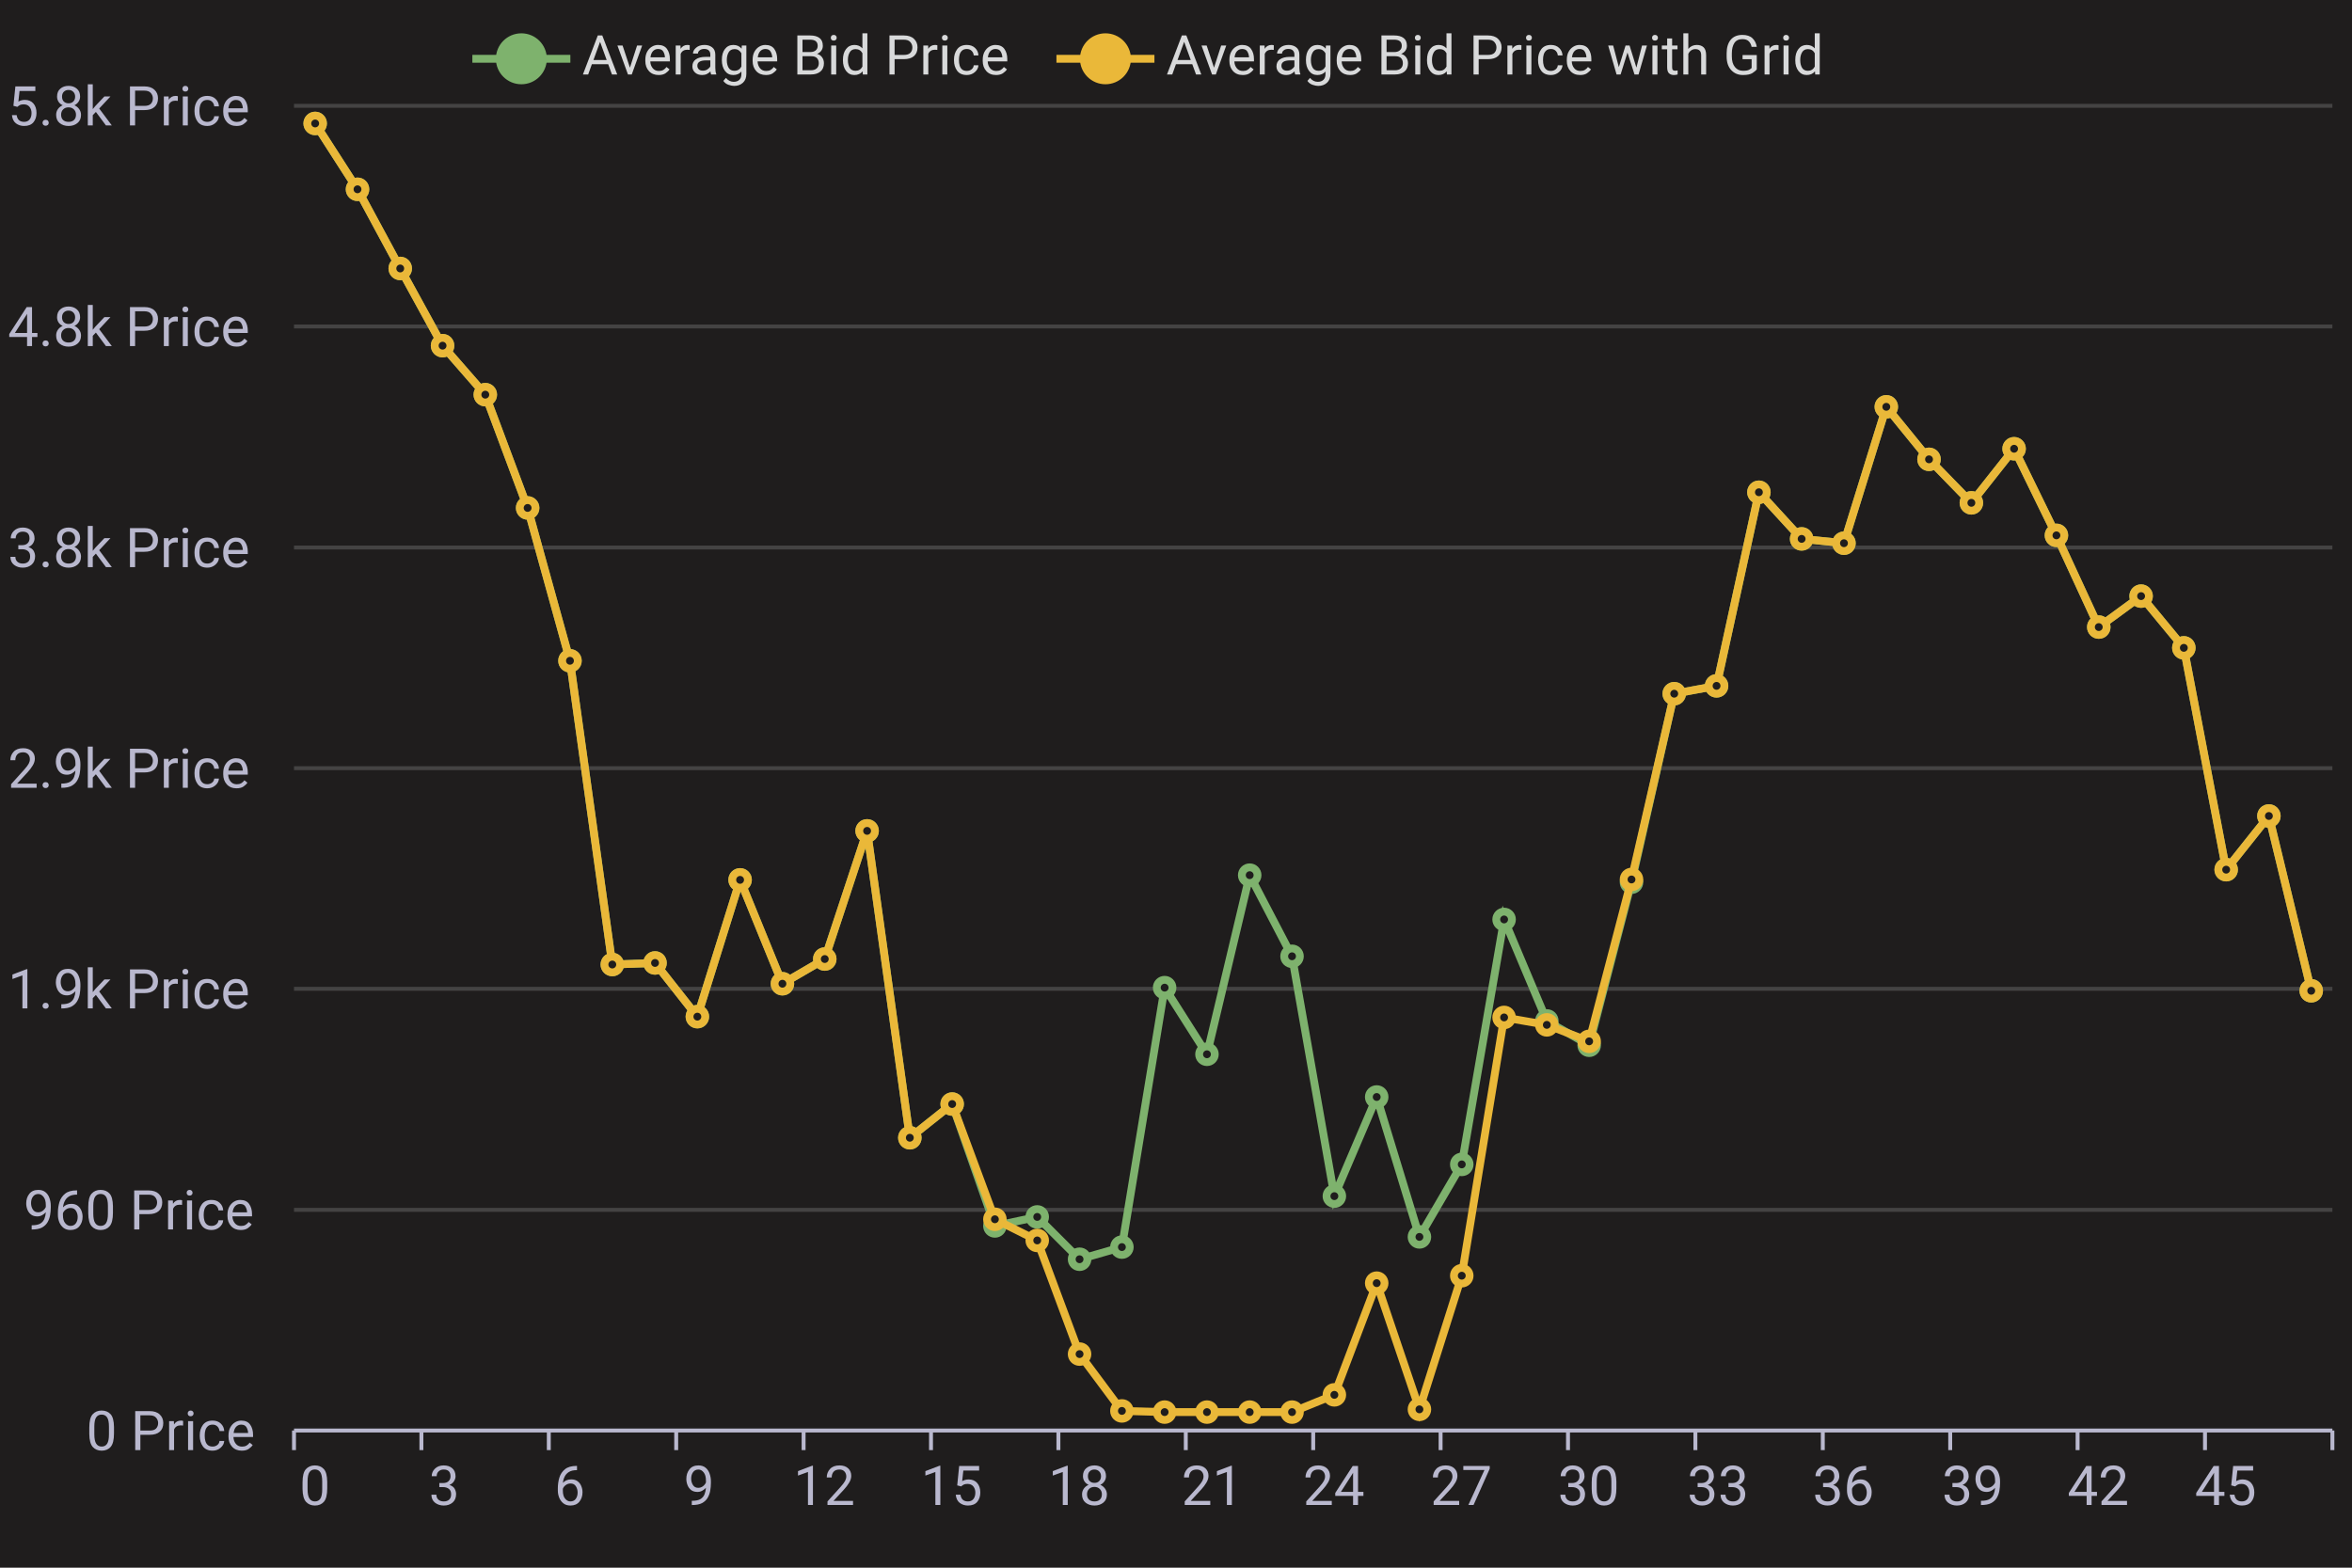
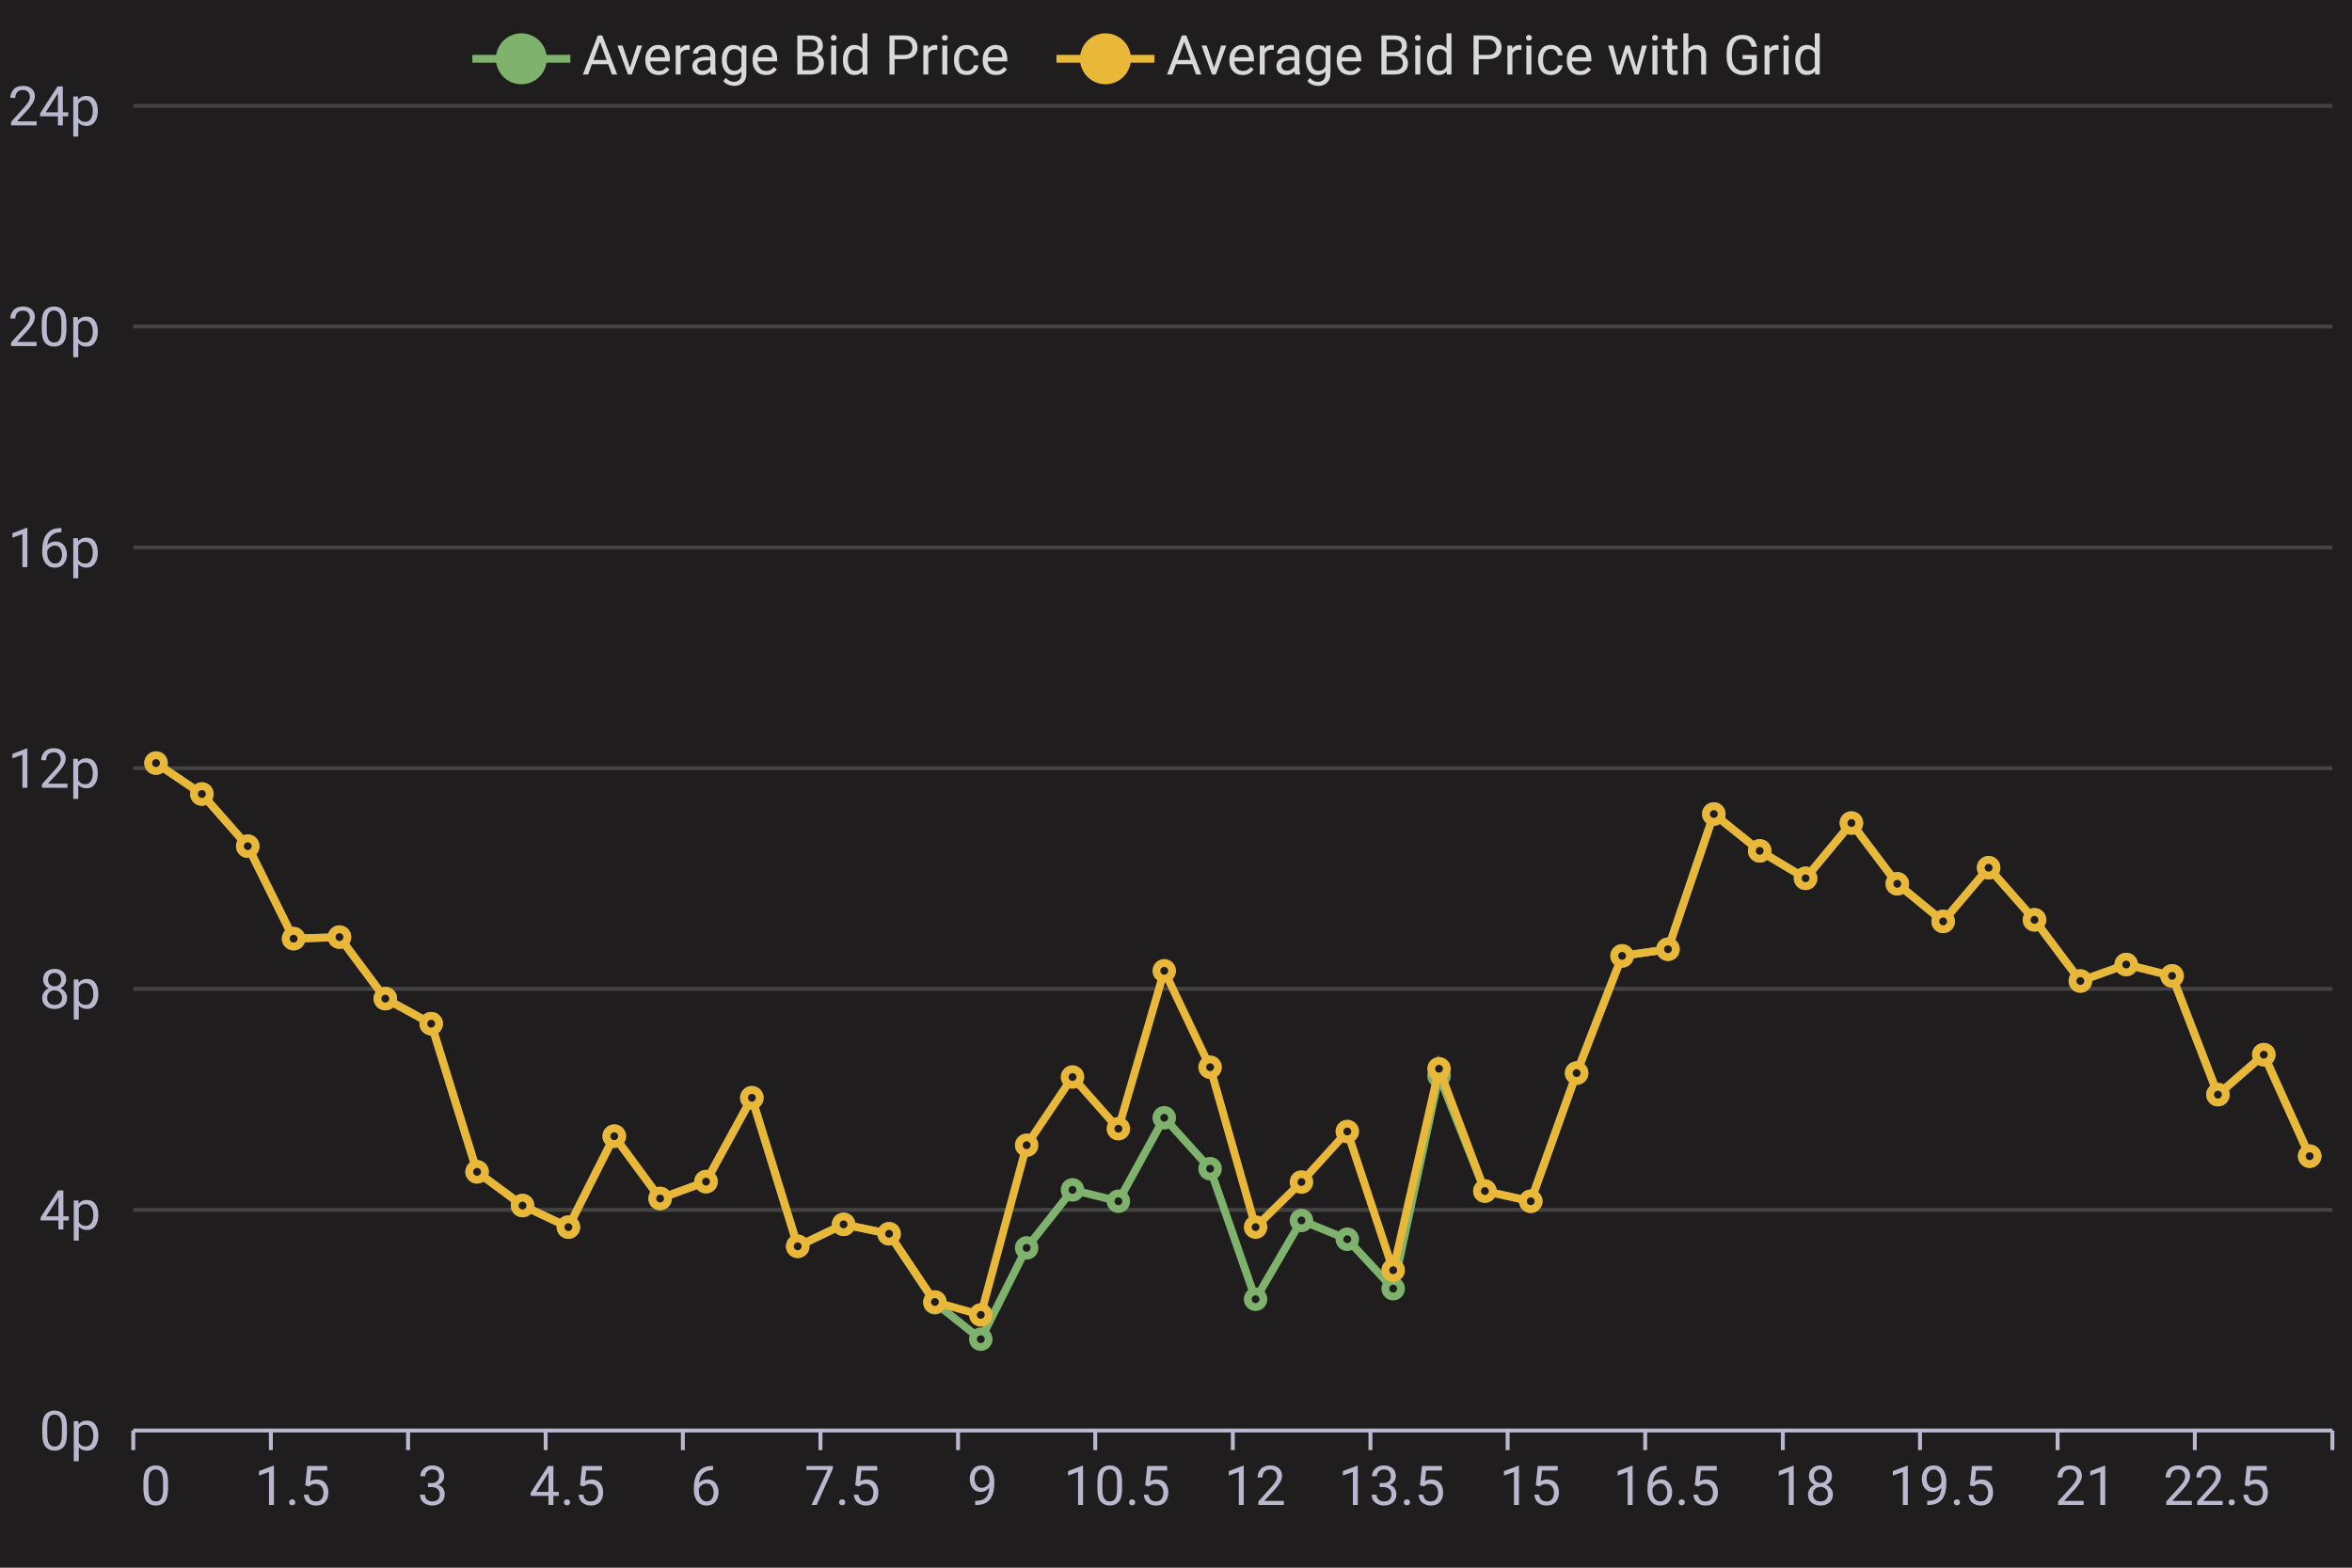
<svg xmlns="http://www.w3.org/2000/svg" width="600" height="400" viewBox="0 0 600 400">
  <rect x="0" y="0" width="600" height="400" fill="#1F1D1D" />
  <g>
    <line stroke-width="2" x1="120.5" y1="15" x2="145.5" y2="15" stroke="#7EB26D" />
    <circle cx="133" cy="15" r="5.5" stroke-width="2" stroke="#7EB26D" fill="#7EB26D" />
    <text font-size="14" x="148.5" y="19" font-family="Roboto" fill="#D8D9DA">
Average Bid Price
</text>
  </g>
  <g>
    <line stroke-width="2" x1="269.5" y1="15" x2="294.5" y2="15" stroke="#EAB839" />
    <circle cx="282" cy="15" r="5.5" stroke-width="2" stroke="#EAB839" fill="#EAB839" />
    <text font-size="14" x="297.5" y="19" font-family="Roboto" fill="#D8D9DA">
Average Bid Price with Grid
</text>
  </g>
  <g stroke="#444343">
-     <line stroke-width="1" x1="75" y1="27" x2="595" y2="27" />
-     <line stroke-width="1" x1="75" y1="83.3" x2="595" y2="83.3" />
-     <line stroke-width="1" x1="75" y1="139.7" x2="595" y2="139.7" />
-     <line stroke-width="1" x1="75" y1="196" x2="595" y2="196" />
-     <line stroke-width="1" x1="75" y1="252.3" x2="595" y2="252.3" />
-     <line stroke-width="1" x1="75" y1="308.7" x2="595" y2="308.7" />
+     <line stroke-width="1" x1="34" y1="27" x2="595" y2="27" />
+     <line stroke-width="1" x1="34" y1="83.3" x2="595" y2="83.3" />
+     <line stroke-width="1" x1="34" y1="139.7" x2="595" y2="139.7" />
+     <line stroke-width="1" x1="34" y1="196" x2="595" y2="196" />
+     <line stroke-width="1" x1="34" y1="252.3" x2="595" y2="252.3" />
+     <line stroke-width="1" x1="34" y1="308.7" x2="595" y2="308.7" />
  </g>
  <g>
    <text font-size="14" x="2" y="32" font-family="Roboto" fill="#B9B8CE">
- 5.8k Price
+ 24p
</text>
    <text font-size="14" x="2" y="88.3" font-family="Roboto" fill="#B9B8CE">
- 4.8k Price
+ 20p
</text>
    <text font-size="14" x="2" y="144.7" font-family="Roboto" fill="#B9B8CE">
- 3.8k Price
+ 16p
</text>
    <text font-size="14" x="2" y="201" font-family="Roboto" fill="#B9B8CE">
- 2.9k Price
- </text>
-     <text font-size="14" x="2" y="257.3" font-family="Roboto" fill="#B9B8CE">
- 1.9k Price
- </text>
-     <text font-size="14" x="6" y="313.7" font-family="Roboto" fill="#B9B8CE">
- 960 Price
- </text>
-     <text font-size="14" x="22" y="370" font-family="Roboto" fill="#B9B8CE">
- 0 Price
+ 12p
+ </text>
+     <text font-size="14" x="10" y="257.3" font-family="Roboto" fill="#B9B8CE">
+ 8p
+ </text>
+     <text font-size="14" x="10" y="313.7" font-family="Roboto" fill="#B9B8CE">
+ 4p
+ </text>
+     <text font-size="14" x="10" y="370" font-family="Roboto" fill="#B9B8CE">
+ 0p
</text>
  </g>
  <g>
    <g stroke="#B9B8CE">
-       <line stroke-width="1" x1="75" y1="365" x2="595" y2="365" />
-       <line stroke-width="1" x1="75" y1="365" x2="75" y2="370" />
-       <line stroke-width="1" x1="107.5" y1="365" x2="107.5" y2="370" />
-       <line stroke-width="1" x1="140" y1="365" x2="140" y2="370" />
-       <line stroke-width="1" x1="172.5" y1="365" x2="172.5" y2="370" />
-       <line stroke-width="1" x1="205" y1="365" x2="205" y2="370" />
-       <line stroke-width="1" x1="237.5" y1="365" x2="237.5" y2="370" />
-       <line stroke-width="1" x1="270" y1="365" x2="270" y2="370" />
-       <line stroke-width="1" x1="302.5" y1="365" x2="302.5" y2="370" />
-       <line stroke-width="1" x1="335" y1="365" x2="335" y2="370" />
-       <line stroke-width="1" x1="367.5" y1="365" x2="367.5" y2="370" />
-       <line stroke-width="1" x1="400" y1="365" x2="400" y2="370" />
-       <line stroke-width="1" x1="432.5" y1="365" x2="432.5" y2="370" />
-       <line stroke-width="1" x1="465" y1="365" x2="465" y2="370" />
-       <line stroke-width="1" x1="497.5" y1="365" x2="497.5" y2="370" />
-       <line stroke-width="1" x1="530" y1="365" x2="530" y2="370" />
-       <line stroke-width="1" x1="562.5" y1="365" x2="562.5" y2="370" />
+       <line stroke-width="1" x1="34" y1="365" x2="595" y2="365" />
+       <line stroke-width="1" x1="34" y1="365" x2="34" y2="370" />
+       <line stroke-width="1" x1="69.1" y1="365" x2="69.1" y2="370" />
+       <line stroke-width="1" x1="104.1" y1="365" x2="104.1" y2="370" />
+       <line stroke-width="1" x1="139.2" y1="365" x2="139.2" y2="370" />
+       <line stroke-width="1" x1="174.2" y1="365" x2="174.2" y2="370" />
+       <line stroke-width="1" x1="209.3" y1="365" x2="209.3" y2="370" />
+       <line stroke-width="1" x1="244.4" y1="365" x2="244.4" y2="370" />
+       <line stroke-width="1" x1="279.4" y1="365" x2="279.4" y2="370" />
+       <line stroke-width="1" x1="314.5" y1="365" x2="314.5" y2="370" />
+       <line stroke-width="1" x1="349.6" y1="365" x2="349.6" y2="370" />
+       <line stroke-width="1" x1="384.6" y1="365" x2="384.6" y2="370" />
+       <line stroke-width="1" x1="419.7" y1="365" x2="419.7" y2="370" />
+       <line stroke-width="1" x1="454.8" y1="365" x2="454.8" y2="370" />
+       <line stroke-width="1" x1="489.8" y1="365" x2="489.8" y2="370" />
+       <line stroke-width="1" x1="524.9" y1="365" x2="524.9" y2="370" />
+       <line stroke-width="1" x1="559.9" y1="365" x2="559.9" y2="370" />
      <line stroke-width="1" x1="595" y1="365" x2="595" y2="370" />
    </g>
-     <text font-size="14" x="76.4" y="384" font-family="Roboto" fill="#B9B8CE">
+     <text font-size="14" x="35.8" y="384" font-family="Roboto" fill="#B9B8CE">
0
</text>
-     <text font-size="14" x="109.4" y="384" font-family="Roboto" fill="#B9B8CE">
+     <text font-size="14" x="64.9" y="384" font-family="Roboto" fill="#B9B8CE">
+ 1.5
+ </text>
+     <text font-size="14" x="106.5" y="384" font-family="Roboto" fill="#B9B8CE">
3
</text>
-     <text font-size="14" x="141.4" y="384" font-family="Roboto" fill="#B9B8CE">
+     <text font-size="14" x="135" y="384" font-family="Roboto" fill="#B9B8CE">
+ 4.5
+ </text>
+     <text font-size="14" x="176.1" y="384" font-family="Roboto" fill="#B9B8CE">
6
</text>
-     <text font-size="14" x="174.4" y="384" font-family="Roboto" fill="#B9B8CE">
+     <text font-size="14" x="205.2" y="384" font-family="Roboto" fill="#B9B8CE">
+ 7.5
+ </text>
+     <text font-size="14" x="246.7" y="384" font-family="Roboto" fill="#B9B8CE">
9
</text>
-     <text font-size="14" x="202.4" y="384" font-family="Roboto" fill="#B9B8CE">
+     <text font-size="14" x="271.3" y="384" font-family="Roboto" fill="#B9B8CE">
+ 10.5
+ </text>
+     <text font-size="14" x="312.3" y="384" font-family="Roboto" fill="#B9B8CE">
12
</text>
-     <text font-size="14" x="234.9" y="384" font-family="Roboto" fill="#B9B8CE">
+     <text font-size="14" x="341.4" y="384" font-family="Roboto" fill="#B9B8CE">
+ 13.5
+ </text>
+     <text font-size="14" x="382.5" y="384" font-family="Roboto" fill="#B9B8CE">
15
</text>
-     <text font-size="14" x="267.4" y="384" font-family="Roboto" fill="#B9B8CE">
+     <text font-size="14" x="411.5" y="384" font-family="Roboto" fill="#B9B8CE">
+ 16.5
+ </text>
+     <text font-size="14" x="452.6" y="384" font-family="Roboto" fill="#B9B8CE">
18
</text>
-     <text font-size="14" x="301.4" y="384" font-family="Roboto" fill="#B9B8CE">
+     <text font-size="14" x="481.7" y="384" font-family="Roboto" fill="#B9B8CE">
+ 19.5
+ </text>
+     <text font-size="14" x="524.2" y="384" font-family="Roboto" fill="#B9B8CE">
21
</text>
-     <text font-size="14" x="332.4" y="384" font-family="Roboto" fill="#B9B8CE">
- 24
- </text>
-     <text font-size="14" x="364.9" y="384" font-family="Roboto" fill="#B9B8CE">
- 27
- </text>
-     <text font-size="14" x="397.4" y="384" font-family="Roboto" fill="#B9B8CE">
- 30
- </text>
-     <text font-size="14" x="430.4" y="384" font-family="Roboto" fill="#B9B8CE">
- 33
- </text>
-     <text font-size="14" x="462.4" y="384" font-family="Roboto" fill="#B9B8CE">
- 36
- </text>
-     <text font-size="14" x="495.4" y="384" font-family="Roboto" fill="#B9B8CE">
- 39
- </text>
-     <text font-size="14" x="527.4" y="384" font-family="Roboto" fill="#B9B8CE">
- 42
- </text>
-     <text font-size="14" x="559.9" y="384" font-family="Roboto" fill="#B9B8CE">
- 45
- </text>
-   </g>
-   <g>
-     <path d="M 80.4 31.5 L 91.2 48.3 L 102.1 68.5 L 112.9 88.2 L 123.8 100.7 L 134.6 129.6 L 145.4 168.6 L 156.2 246.1 L 167.1 245.7 L 177.9 259.4 L 188.8 224.5 L 199.6 251 L 210.4 244.7 L 221.2 212 L 232.1 290.3 L 242.9 281.7 L 253.8 312.8 L 264.6 310.5 L 275.4 321.3 L 286.2 318.2 L 297.1 252 L 307.9 269 L 318.8 223.3 L 329.6 244 L 340.4 305.2 L 351.2 279.9 L 362.1 315.6 L 372.9 297.1 L 383.7 234.6 L 394.6 260.5 L 405.4 266.7 L 416.2 225.1 L 427.1 177 L 437.9 175 L 448.7 125.6 L 459.6 137.5 L 470.4 138.6 L 481.2 103.8 L 492.1 117.2 L 502.9 128.3 L 513.8 114.5 L 524.6 136.6 L 535.4 160 L 546.2 152.1 L 557.1 165.3 L 567.9 221.9 L 578.8 208.2 L 589.6 252.8" stroke-width="2" fill="none" stroke="#7EB26D" />
-     <circle cx="80.4" cy="31.5" r="2" stroke-width="2" stroke="#7EB26D" fill="#1F1D1D" />
-     <circle cx="91.2" cy="48.3" r="2" stroke-width="2" stroke="#7EB26D" fill="#1F1D1D" />
-     <circle cx="102.1" cy="68.5" r="2" stroke-width="2" stroke="#7EB26D" fill="#1F1D1D" />
-     <circle cx="112.9" cy="88.2" r="2" stroke-width="2" stroke="#7EB26D" fill="#1F1D1D" />
-     <circle cx="123.8" cy="100.7" r="2" stroke-width="2" stroke="#7EB26D" fill="#1F1D1D" />
-     <circle cx="134.6" cy="129.6" r="2" stroke-width="2" stroke="#7EB26D" fill="#1F1D1D" />
-     <circle cx="145.4" cy="168.6" r="2" stroke-width="2" stroke="#7EB26D" fill="#1F1D1D" />
-     <circle cx="156.2" cy="246.1" r="2" stroke-width="2" stroke="#7EB26D" fill="#1F1D1D" />
-     <circle cx="167.1" cy="245.7" r="2" stroke-width="2" stroke="#7EB26D" fill="#1F1D1D" />
-     <circle cx="177.9" cy="259.4" r="2" stroke-width="2" stroke="#7EB26D" fill="#1F1D1D" />
-     <circle cx="188.8" cy="224.5" r="2" stroke-width="2" stroke="#7EB26D" fill="#1F1D1D" />
-     <circle cx="199.6" cy="251" r="2" stroke-width="2" stroke="#7EB26D" fill="#1F1D1D" />
-     <circle cx="210.4" cy="244.7" r="2" stroke-width="2" stroke="#7EB26D" fill="#1F1D1D" />
-     <circle cx="221.2" cy="212" r="2" stroke-width="2" stroke="#7EB26D" fill="#1F1D1D" />
-     <circle cx="232.1" cy="290.3" r="2" stroke-width="2" stroke="#7EB26D" fill="#1F1D1D" />
-     <circle cx="242.9" cy="281.7" r="2" stroke-width="2" stroke="#7EB26D" fill="#1F1D1D" />
-     <circle cx="253.8" cy="312.8" r="2" stroke-width="2" stroke="#7EB26D" fill="#1F1D1D" />
-     <circle cx="264.6" cy="310.5" r="2" stroke-width="2" stroke="#7EB26D" fill="#1F1D1D" />
-     <circle cx="275.4" cy="321.3" r="2" stroke-width="2" stroke="#7EB26D" fill="#1F1D1D" />
-     <circle cx="286.2" cy="318.2" r="2" stroke-width="2" stroke="#7EB26D" fill="#1F1D1D" />
-     <circle cx="297.1" cy="252" r="2" stroke-width="2" stroke="#7EB26D" fill="#1F1D1D" />
-     <circle cx="307.9" cy="269" r="2" stroke-width="2" stroke="#7EB26D" fill="#1F1D1D" />
-     <circle cx="318.8" cy="223.3" r="2" stroke-width="2" stroke="#7EB26D" fill="#1F1D1D" />
-     <circle cx="329.6" cy="244" r="2" stroke-width="2" stroke="#7EB26D" fill="#1F1D1D" />
-     <circle cx="340.4" cy="305.2" r="2" stroke-width="2" stroke="#7EB26D" fill="#1F1D1D" />
-     <circle cx="351.2" cy="279.9" r="2" stroke-width="2" stroke="#7EB26D" fill="#1F1D1D" />
-     <circle cx="362.1" cy="315.6" r="2" stroke-width="2" stroke="#7EB26D" fill="#1F1D1D" />
-     <circle cx="372.9" cy="297.1" r="2" stroke-width="2" stroke="#7EB26D" fill="#1F1D1D" />
-     <circle cx="383.7" cy="234.6" r="2" stroke-width="2" stroke="#7EB26D" fill="#1F1D1D" />
-     <circle cx="394.6" cy="260.5" r="2" stroke-width="2" stroke="#7EB26D" fill="#1F1D1D" />
-     <circle cx="405.4" cy="266.7" r="2" stroke-width="2" stroke="#7EB26D" fill="#1F1D1D" />
-     <circle cx="416.2" cy="225.1" r="2" stroke-width="2" stroke="#7EB26D" fill="#1F1D1D" />
-     <circle cx="427.1" cy="177" r="2" stroke-width="2" stroke="#7EB26D" fill="#1F1D1D" />
-     <circle cx="437.9" cy="175" r="2" stroke-width="2" stroke="#7EB26D" fill="#1F1D1D" />
-     <circle cx="448.7" cy="125.6" r="2" stroke-width="2" stroke="#7EB26D" fill="#1F1D1D" />
-     <circle cx="459.6" cy="137.5" r="2" stroke-width="2" stroke="#7EB26D" fill="#1F1D1D" />
-     <circle cx="470.4" cy="138.6" r="2" stroke-width="2" stroke="#7EB26D" fill="#1F1D1D" />
-     <circle cx="481.2" cy="103.8" r="2" stroke-width="2" stroke="#7EB26D" fill="#1F1D1D" />
-     <circle cx="492.1" cy="117.2" r="2" stroke-width="2" stroke="#7EB26D" fill="#1F1D1D" />
-     <circle cx="502.9" cy="128.3" r="2" stroke-width="2" stroke="#7EB26D" fill="#1F1D1D" />
-     <circle cx="513.8" cy="114.5" r="2" stroke-width="2" stroke="#7EB26D" fill="#1F1D1D" />
-     <circle cx="524.6" cy="136.6" r="2" stroke-width="2" stroke="#7EB26D" fill="#1F1D1D" />
-     <circle cx="535.4" cy="160" r="2" stroke-width="2" stroke="#7EB26D" fill="#1F1D1D" />
-     <circle cx="546.2" cy="152.1" r="2" stroke-width="2" stroke="#7EB26D" fill="#1F1D1D" />
-     <circle cx="557.1" cy="165.3" r="2" stroke-width="2" stroke="#7EB26D" fill="#1F1D1D" />
-     <circle cx="567.9" cy="221.9" r="2" stroke-width="2" stroke="#7EB26D" fill="#1F1D1D" />
-     <circle cx="578.8" cy="208.2" r="2" stroke-width="2" stroke="#7EB26D" fill="#1F1D1D" />
-     <circle cx="589.6" cy="252.8" r="2" stroke-width="2" stroke="#7EB26D" fill="#1F1D1D" />
-   </g>
-   <g>
-     <path d="M 80.4 31.5 L 91.2 48.3 L 102.1 68.5 L 112.9 88.2 L 123.8 100.7 L 134.6 129.6 L 145.4 168.6 L 156.2 246.1 L 167.1 245.7 L 177.9 259.4 L 188.8 224.5 L 199.6 251 L 210.4 244.7 L 221.2 212 L 232.1 290.3 L 242.9 281.7 L 253.8 311.1 L 264.6 316.5 L 275.4 345.5 L 286.2 360 L 297.1 360.3 L 307.9 360.3 L 318.8 360.3 L 329.6 360.3 L 340.4 355.9 L 351.2 327.4 L 362.1 359.6 L 372.9 325.5 L 383.7 259.6 L 394.6 261.5 L 405.4 265.7 L 416.2 224.4 L 427.1 177 L 437.9 175 L 448.7 125.6 L 459.6 137.5 L 470.4 138.6 L 481.2 103.8 L 492.1 117.2 L 502.9 128.3 L 513.8 114.5 L 524.6 136.6 L 535.4 160 L 546.2 152.1 L 557.1 165.3 L 567.9 221.9 L 578.8 208.2 L 589.6 252.8" stroke-width="2" fill="none" stroke="#EAB839" />
-     <circle cx="80.4" cy="31.5" r="2" stroke-width="2" stroke="#EAB839" fill="#1F1D1D" />
-     <circle cx="91.2" cy="48.3" r="2" stroke-width="2" stroke="#EAB839" fill="#1F1D1D" />
-     <circle cx="102.1" cy="68.5" r="2" stroke-width="2" stroke="#EAB839" fill="#1F1D1D" />
-     <circle cx="112.9" cy="88.2" r="2" stroke-width="2" stroke="#EAB839" fill="#1F1D1D" />
-     <circle cx="123.8" cy="100.7" r="2" stroke-width="2" stroke="#EAB839" fill="#1F1D1D" />
-     <circle cx="134.6" cy="129.6" r="2" stroke-width="2" stroke="#EAB839" fill="#1F1D1D" />
-     <circle cx="145.4" cy="168.6" r="2" stroke-width="2" stroke="#EAB839" fill="#1F1D1D" />
-     <circle cx="156.2" cy="246.1" r="2" stroke-width="2" stroke="#EAB839" fill="#1F1D1D" />
-     <circle cx="167.1" cy="245.7" r="2" stroke-width="2" stroke="#EAB839" fill="#1F1D1D" />
-     <circle cx="177.9" cy="259.4" r="2" stroke-width="2" stroke="#EAB839" fill="#1F1D1D" />
-     <circle cx="188.8" cy="224.5" r="2" stroke-width="2" stroke="#EAB839" fill="#1F1D1D" />
-     <circle cx="199.6" cy="251" r="2" stroke-width="2" stroke="#EAB839" fill="#1F1D1D" />
-     <circle cx="210.4" cy="244.7" r="2" stroke-width="2" stroke="#EAB839" fill="#1F1D1D" />
-     <circle cx="221.2" cy="212" r="2" stroke-width="2" stroke="#EAB839" fill="#1F1D1D" />
-     <circle cx="232.1" cy="290.3" r="2" stroke-width="2" stroke="#EAB839" fill="#1F1D1D" />
-     <circle cx="242.9" cy="281.7" r="2" stroke-width="2" stroke="#EAB839" fill="#1F1D1D" />
-     <circle cx="253.8" cy="311.1" r="2" stroke-width="2" stroke="#EAB839" fill="#1F1D1D" />
-     <circle cx="264.6" cy="316.5" r="2" stroke-width="2" stroke="#EAB839" fill="#1F1D1D" />
-     <circle cx="275.4" cy="345.5" r="2" stroke-width="2" stroke="#EAB839" fill="#1F1D1D" />
-     <circle cx="286.2" cy="360" r="2" stroke-width="2" stroke="#EAB839" fill="#1F1D1D" />
-     <circle cx="297.1" cy="360.3" r="2" stroke-width="2" stroke="#EAB839" fill="#1F1D1D" />
-     <circle cx="307.9" cy="360.3" r="2" stroke-width="2" stroke="#EAB839" fill="#1F1D1D" />
-     <circle cx="318.8" cy="360.3" r="2" stroke-width="2" stroke="#EAB839" fill="#1F1D1D" />
-     <circle cx="329.6" cy="360.3" r="2" stroke-width="2" stroke="#EAB839" fill="#1F1D1D" />
-     <circle cx="340.4" cy="355.9" r="2" stroke-width="2" stroke="#EAB839" fill="#1F1D1D" />
-     <circle cx="351.2" cy="327.4" r="2" stroke-width="2" stroke="#EAB839" fill="#1F1D1D" />
-     <circle cx="362.1" cy="359.6" r="2" stroke-width="2" stroke="#EAB839" fill="#1F1D1D" />
-     <circle cx="372.9" cy="325.5" r="2" stroke-width="2" stroke="#EAB839" fill="#1F1D1D" />
-     <circle cx="383.7" cy="259.6" r="2" stroke-width="2" stroke="#EAB839" fill="#1F1D1D" />
-     <circle cx="394.6" cy="261.5" r="2" stroke-width="2" stroke="#EAB839" fill="#1F1D1D" />
-     <circle cx="405.4" cy="265.7" r="2" stroke-width="2" stroke="#EAB839" fill="#1F1D1D" />
-     <circle cx="416.2" cy="224.4" r="2" stroke-width="2" stroke="#EAB839" fill="#1F1D1D" />
-     <circle cx="427.1" cy="177" r="2" stroke-width="2" stroke="#EAB839" fill="#1F1D1D" />
-     <circle cx="437.9" cy="175" r="2" stroke-width="2" stroke="#EAB839" fill="#1F1D1D" />
-     <circle cx="448.7" cy="125.6" r="2" stroke-width="2" stroke="#EAB839" fill="#1F1D1D" />
-     <circle cx="459.6" cy="137.5" r="2" stroke-width="2" stroke="#EAB839" fill="#1F1D1D" />
-     <circle cx="470.4" cy="138.6" r="2" stroke-width="2" stroke="#EAB839" fill="#1F1D1D" />
-     <circle cx="481.2" cy="103.8" r="2" stroke-width="2" stroke="#EAB839" fill="#1F1D1D" />
-     <circle cx="492.1" cy="117.2" r="2" stroke-width="2" stroke="#EAB839" fill="#1F1D1D" />
-     <circle cx="502.9" cy="128.3" r="2" stroke-width="2" stroke="#EAB839" fill="#1F1D1D" />
-     <circle cx="513.8" cy="114.5" r="2" stroke-width="2" stroke="#EAB839" fill="#1F1D1D" />
-     <circle cx="524.6" cy="136.6" r="2" stroke-width="2" stroke="#EAB839" fill="#1F1D1D" />
-     <circle cx="535.4" cy="160" r="2" stroke-width="2" stroke="#EAB839" fill="#1F1D1D" />
-     <circle cx="546.2" cy="152.1" r="2" stroke-width="2" stroke="#EAB839" fill="#1F1D1D" />
-     <circle cx="557.1" cy="165.3" r="2" stroke-width="2" stroke="#EAB839" fill="#1F1D1D" />
-     <circle cx="567.9" cy="221.9" r="2" stroke-width="2" stroke="#EAB839" fill="#1F1D1D" />
-     <circle cx="578.8" cy="208.2" r="2" stroke-width="2" stroke="#EAB839" fill="#1F1D1D" />
-     <circle cx="589.6" cy="252.8" r="2" stroke-width="2" stroke="#EAB839" fill="#1F1D1D" />
+     <text font-size="14" x="551.8" y="384" font-family="Roboto" fill="#B9B8CE">
+ 22.5
+ </text>
+   </g>
+   <g>
+     <path d="M 39.8 194.7 L 51.5 202.6 L 63.2 215.9 L 74.9 239.5 L 86.6 239.1 L 98.3 254.8 L 110 261.2 L 121.7 299 L 133.3 307.6 L 145 313.1 L 156.7 289.9 L 168.4 305.8 L 180.1 301.5 L 191.8 280.1 L 203.5 318 L 215.2 312.4 L 226.8 314.8 L 238.5 332.4 L 250.2 341.7 L 261.9 318.4 L 273.6 303.6 L 285.3 306.5 L 297 285.2 L 308.7 298.2 L 320.3 331.5 L 332 311.4 L 343.7 316.2 L 355.4 328.8 L 367.1 274.5 L 378.8 303.9 L 390.5 306.5 L 402.2 273.8 L 413.8 243.9 L 425.5 242.2 L 437.2 207.7 L 448.9 217.1 L 460.6 224.1 L 472.3 210 L 484 225.5 L 495.7 235.1 L 507.3 221.4 L 519 234.7 L 530.7 250.3 L 542.4 246.1 L 554.1 249 L 565.8 279.3 L 577.5 269.1 L 589.2 295" stroke-width="2" fill="none" stroke="#7EB26D" />
+     <circle cx="39.8" cy="194.7" r="2" stroke-width="2" stroke="#7EB26D" fill="#1F1D1D" />
+     <circle cx="51.5" cy="202.6" r="2" stroke-width="2" stroke="#7EB26D" fill="#1F1D1D" />
+     <circle cx="63.2" cy="215.9" r="2" stroke-width="2" stroke="#7EB26D" fill="#1F1D1D" />
+     <circle cx="74.9" cy="239.5" r="2" stroke-width="2" stroke="#7EB26D" fill="#1F1D1D" />
+     <circle cx="86.6" cy="239.1" r="2" stroke-width="2" stroke="#7EB26D" fill="#1F1D1D" />
+     <circle cx="98.3" cy="254.8" r="2" stroke-width="2" stroke="#7EB26D" fill="#1F1D1D" />
+     <circle cx="110" cy="261.2" r="2" stroke-width="2" stroke="#7EB26D" fill="#1F1D1D" />
+     <circle cx="121.7" cy="299" r="2" stroke-width="2" stroke="#7EB26D" fill="#1F1D1D" />
+     <circle cx="133.3" cy="307.6" r="2" stroke-width="2" stroke="#7EB26D" fill="#1F1D1D" />
+     <circle cx="145" cy="313.1" r="2" stroke-width="2" stroke="#7EB26D" fill="#1F1D1D" />
+     <circle cx="156.7" cy="289.9" r="2" stroke-width="2" stroke="#7EB26D" fill="#1F1D1D" />
+     <circle cx="168.4" cy="305.8" r="2" stroke-width="2" stroke="#7EB26D" fill="#1F1D1D" />
+     <circle cx="180.1" cy="301.5" r="2" stroke-width="2" stroke="#7EB26D" fill="#1F1D1D" />
+     <circle cx="191.8" cy="280.1" r="2" stroke-width="2" stroke="#7EB26D" fill="#1F1D1D" />
+     <circle cx="203.5" cy="318" r="2" stroke-width="2" stroke="#7EB26D" fill="#1F1D1D" />
+     <circle cx="215.2" cy="312.4" r="2" stroke-width="2" stroke="#7EB26D" fill="#1F1D1D" />
+     <circle cx="226.8" cy="314.8" r="2" stroke-width="2" stroke="#7EB26D" fill="#1F1D1D" />
+     <circle cx="238.5" cy="332.4" r="2" stroke-width="2" stroke="#7EB26D" fill="#1F1D1D" />
+     <circle cx="250.2" cy="341.7" r="2" stroke-width="2" stroke="#7EB26D" fill="#1F1D1D" />
+     <circle cx="261.9" cy="318.4" r="2" stroke-width="2" stroke="#7EB26D" fill="#1F1D1D" />
+     <circle cx="273.6" cy="303.6" r="2" stroke-width="2" stroke="#7EB26D" fill="#1F1D1D" />
+     <circle cx="285.3" cy="306.5" r="2" stroke-width="2" stroke="#7EB26D" fill="#1F1D1D" />
+     <circle cx="297" cy="285.2" r="2" stroke-width="2" stroke="#7EB26D" fill="#1F1D1D" />
+     <circle cx="308.7" cy="298.2" r="2" stroke-width="2" stroke="#7EB26D" fill="#1F1D1D" />
+     <circle cx="320.3" cy="331.5" r="2" stroke-width="2" stroke="#7EB26D" fill="#1F1D1D" />
+     <circle cx="332" cy="311.4" r="2" stroke-width="2" stroke="#7EB26D" fill="#1F1D1D" />
+     <circle cx="343.7" cy="316.2" r="2" stroke-width="2" stroke="#7EB26D" fill="#1F1D1D" />
+     <circle cx="355.4" cy="328.8" r="2" stroke-width="2" stroke="#7EB26D" fill="#1F1D1D" />
+     <circle cx="367.1" cy="274.5" r="2" stroke-width="2" stroke="#7EB26D" fill="#1F1D1D" />
+     <circle cx="378.8" cy="303.9" r="2" stroke-width="2" stroke="#7EB26D" fill="#1F1D1D" />
+     <circle cx="390.5" cy="306.5" r="2" stroke-width="2" stroke="#7EB26D" fill="#1F1D1D" />
+     <circle cx="402.2" cy="273.8" r="2" stroke-width="2" stroke="#7EB26D" fill="#1F1D1D" />
+     <circle cx="413.8" cy="243.9" r="2" stroke-width="2" stroke="#7EB26D" fill="#1F1D1D" />
+     <circle cx="425.5" cy="242.2" r="2" stroke-width="2" stroke="#7EB26D" fill="#1F1D1D" />
+     <circle cx="437.2" cy="207.7" r="2" stroke-width="2" stroke="#7EB26D" fill="#1F1D1D" />
+     <circle cx="448.9" cy="217.1" r="2" stroke-width="2" stroke="#7EB26D" fill="#1F1D1D" />
+     <circle cx="460.6" cy="224.1" r="2" stroke-width="2" stroke="#7EB26D" fill="#1F1D1D" />
+     <circle cx="472.3" cy="210" r="2" stroke-width="2" stroke="#7EB26D" fill="#1F1D1D" />
+     <circle cx="484" cy="225.5" r="2" stroke-width="2" stroke="#7EB26D" fill="#1F1D1D" />
+     <circle cx="495.7" cy="235.1" r="2" stroke-width="2" stroke="#7EB26D" fill="#1F1D1D" />
+     <circle cx="507.3" cy="221.4" r="2" stroke-width="2" stroke="#7EB26D" fill="#1F1D1D" />
+     <circle cx="519" cy="234.7" r="2" stroke-width="2" stroke="#7EB26D" fill="#1F1D1D" />
+     <circle cx="530.7" cy="250.3" r="2" stroke-width="2" stroke="#7EB26D" fill="#1F1D1D" />
+     <circle cx="542.4" cy="246.1" r="2" stroke-width="2" stroke="#7EB26D" fill="#1F1D1D" />
+     <circle cx="554.1" cy="249" r="2" stroke-width="2" stroke="#7EB26D" fill="#1F1D1D" />
+     <circle cx="565.8" cy="279.3" r="2" stroke-width="2" stroke="#7EB26D" fill="#1F1D1D" />
+     <circle cx="577.5" cy="269.1" r="2" stroke-width="2" stroke="#7EB26D" fill="#1F1D1D" />
+     <circle cx="589.2" cy="295" r="2" stroke-width="2" stroke="#7EB26D" fill="#1F1D1D" />
+   </g>
+   <g>
+     <path d="M 39.8 194.7 L 51.5 202.6 L 63.2 215.9 L 74.9 239.5 L 86.6 239.1 L 98.3 254.8 L 110 261.2 L 121.7 299 L 133.3 307.6 L 145 313.1 L 156.7 289.9 L 168.4 305.8 L 180.1 301.5 L 191.8 280.1 L 203.5 318 L 215.2 312.4 L 226.8 314.8 L 238.5 332.2 L 250.2 335.5 L 261.9 292.2 L 273.6 274.8 L 285.3 288 L 297 247.7 L 308.7 272.3 L 320.3 313.1 L 332 301.6 L 343.7 288.7 L 355.4 324.1 L 367.1 272.7 L 378.8 303.9 L 390.5 306.5 L 402.2 273.8 L 413.8 243.9 L 425.5 242.2 L 437.2 207.7 L 448.9 217.1 L 460.6 224.1 L 472.3 210 L 484 225.5 L 495.7 235.1 L 507.3 221.4 L 519 234.7 L 530.7 250.3 L 542.4 246.1 L 554.1 249 L 565.8 279.3 L 577.5 269.1 L 589.2 295" stroke-width="2" fill="none" stroke="#EAB839" />
+     <circle cx="39.8" cy="194.7" r="2" stroke-width="2" stroke="#EAB839" fill="#1F1D1D" />
+     <circle cx="51.5" cy="202.6" r="2" stroke-width="2" stroke="#EAB839" fill="#1F1D1D" />
+     <circle cx="63.2" cy="215.9" r="2" stroke-width="2" stroke="#EAB839" fill="#1F1D1D" />
+     <circle cx="74.9" cy="239.5" r="2" stroke-width="2" stroke="#EAB839" fill="#1F1D1D" />
+     <circle cx="86.6" cy="239.1" r="2" stroke-width="2" stroke="#EAB839" fill="#1F1D1D" />
+     <circle cx="98.3" cy="254.8" r="2" stroke-width="2" stroke="#EAB839" fill="#1F1D1D" />
+     <circle cx="110" cy="261.2" r="2" stroke-width="2" stroke="#EAB839" fill="#1F1D1D" />
+     <circle cx="121.7" cy="299" r="2" stroke-width="2" stroke="#EAB839" fill="#1F1D1D" />
+     <circle cx="133.3" cy="307.6" r="2" stroke-width="2" stroke="#EAB839" fill="#1F1D1D" />
+     <circle cx="145" cy="313.1" r="2" stroke-width="2" stroke="#EAB839" fill="#1F1D1D" />
+     <circle cx="156.7" cy="289.9" r="2" stroke-width="2" stroke="#EAB839" fill="#1F1D1D" />
+     <circle cx="168.4" cy="305.8" r="2" stroke-width="2" stroke="#EAB839" fill="#1F1D1D" />
+     <circle cx="180.1" cy="301.5" r="2" stroke-width="2" stroke="#EAB839" fill="#1F1D1D" />
+     <circle cx="191.8" cy="280.1" r="2" stroke-width="2" stroke="#EAB839" fill="#1F1D1D" />
+     <circle cx="203.5" cy="318" r="2" stroke-width="2" stroke="#EAB839" fill="#1F1D1D" />
+     <circle cx="215.2" cy="312.4" r="2" stroke-width="2" stroke="#EAB839" fill="#1F1D1D" />
+     <circle cx="226.8" cy="314.8" r="2" stroke-width="2" stroke="#EAB839" fill="#1F1D1D" />
+     <circle cx="238.5" cy="332.2" r="2" stroke-width="2" stroke="#EAB839" fill="#1F1D1D" />
+     <circle cx="250.2" cy="335.5" r="2" stroke-width="2" stroke="#EAB839" fill="#1F1D1D" />
+     <circle cx="261.9" cy="292.2" r="2" stroke-width="2" stroke="#EAB839" fill="#1F1D1D" />
+     <circle cx="273.6" cy="274.8" r="2" stroke-width="2" stroke="#EAB839" fill="#1F1D1D" />
+     <circle cx="285.3" cy="288" r="2" stroke-width="2" stroke="#EAB839" fill="#1F1D1D" />
+     <circle cx="297" cy="247.7" r="2" stroke-width="2" stroke="#EAB839" fill="#1F1D1D" />
+     <circle cx="308.7" cy="272.3" r="2" stroke-width="2" stroke="#EAB839" fill="#1F1D1D" />
+     <circle cx="320.3" cy="313.1" r="2" stroke-width="2" stroke="#EAB839" fill="#1F1D1D" />
+     <circle cx="332" cy="301.6" r="2" stroke-width="2" stroke="#EAB839" fill="#1F1D1D" />
+     <circle cx="343.7" cy="288.7" r="2" stroke-width="2" stroke="#EAB839" fill="#1F1D1D" />
+     <circle cx="355.4" cy="324.1" r="2" stroke-width="2" stroke="#EAB839" fill="#1F1D1D" />
+     <circle cx="367.1" cy="272.7" r="2" stroke-width="2" stroke="#EAB839" fill="#1F1D1D" />
+     <circle cx="378.8" cy="303.9" r="2" stroke-width="2" stroke="#EAB839" fill="#1F1D1D" />
+     <circle cx="390.5" cy="306.5" r="2" stroke-width="2" stroke="#EAB839" fill="#1F1D1D" />
+     <circle cx="402.2" cy="273.8" r="2" stroke-width="2" stroke="#EAB839" fill="#1F1D1D" />
+     <circle cx="413.8" cy="243.9" r="2" stroke-width="2" stroke="#EAB839" fill="#1F1D1D" />
+     <circle cx="425.5" cy="242.2" r="2" stroke-width="2" stroke="#EAB839" fill="#1F1D1D" />
+     <circle cx="437.2" cy="207.7" r="2" stroke-width="2" stroke="#EAB839" fill="#1F1D1D" />
+     <circle cx="448.9" cy="217.1" r="2" stroke-width="2" stroke="#EAB839" fill="#1F1D1D" />
+     <circle cx="460.6" cy="224.1" r="2" stroke-width="2" stroke="#EAB839" fill="#1F1D1D" />
+     <circle cx="472.3" cy="210" r="2" stroke-width="2" stroke="#EAB839" fill="#1F1D1D" />
+     <circle cx="484" cy="225.5" r="2" stroke-width="2" stroke="#EAB839" fill="#1F1D1D" />
+     <circle cx="495.7" cy="235.1" r="2" stroke-width="2" stroke="#EAB839" fill="#1F1D1D" />
+     <circle cx="507.3" cy="221.4" r="2" stroke-width="2" stroke="#EAB839" fill="#1F1D1D" />
+     <circle cx="519" cy="234.7" r="2" stroke-width="2" stroke="#EAB839" fill="#1F1D1D" />
+     <circle cx="530.7" cy="250.3" r="2" stroke-width="2" stroke="#EAB839" fill="#1F1D1D" />
+     <circle cx="542.4" cy="246.1" r="2" stroke-width="2" stroke="#EAB839" fill="#1F1D1D" />
+     <circle cx="554.1" cy="249" r="2" stroke-width="2" stroke="#EAB839" fill="#1F1D1D" />
+     <circle cx="565.8" cy="279.3" r="2" stroke-width="2" stroke="#EAB839" fill="#1F1D1D" />
+     <circle cx="577.5" cy="269.1" r="2" stroke-width="2" stroke="#EAB839" fill="#1F1D1D" />
+     <circle cx="589.2" cy="295" r="2" stroke-width="2" stroke="#EAB839" fill="#1F1D1D" />
  </g>
</svg>
